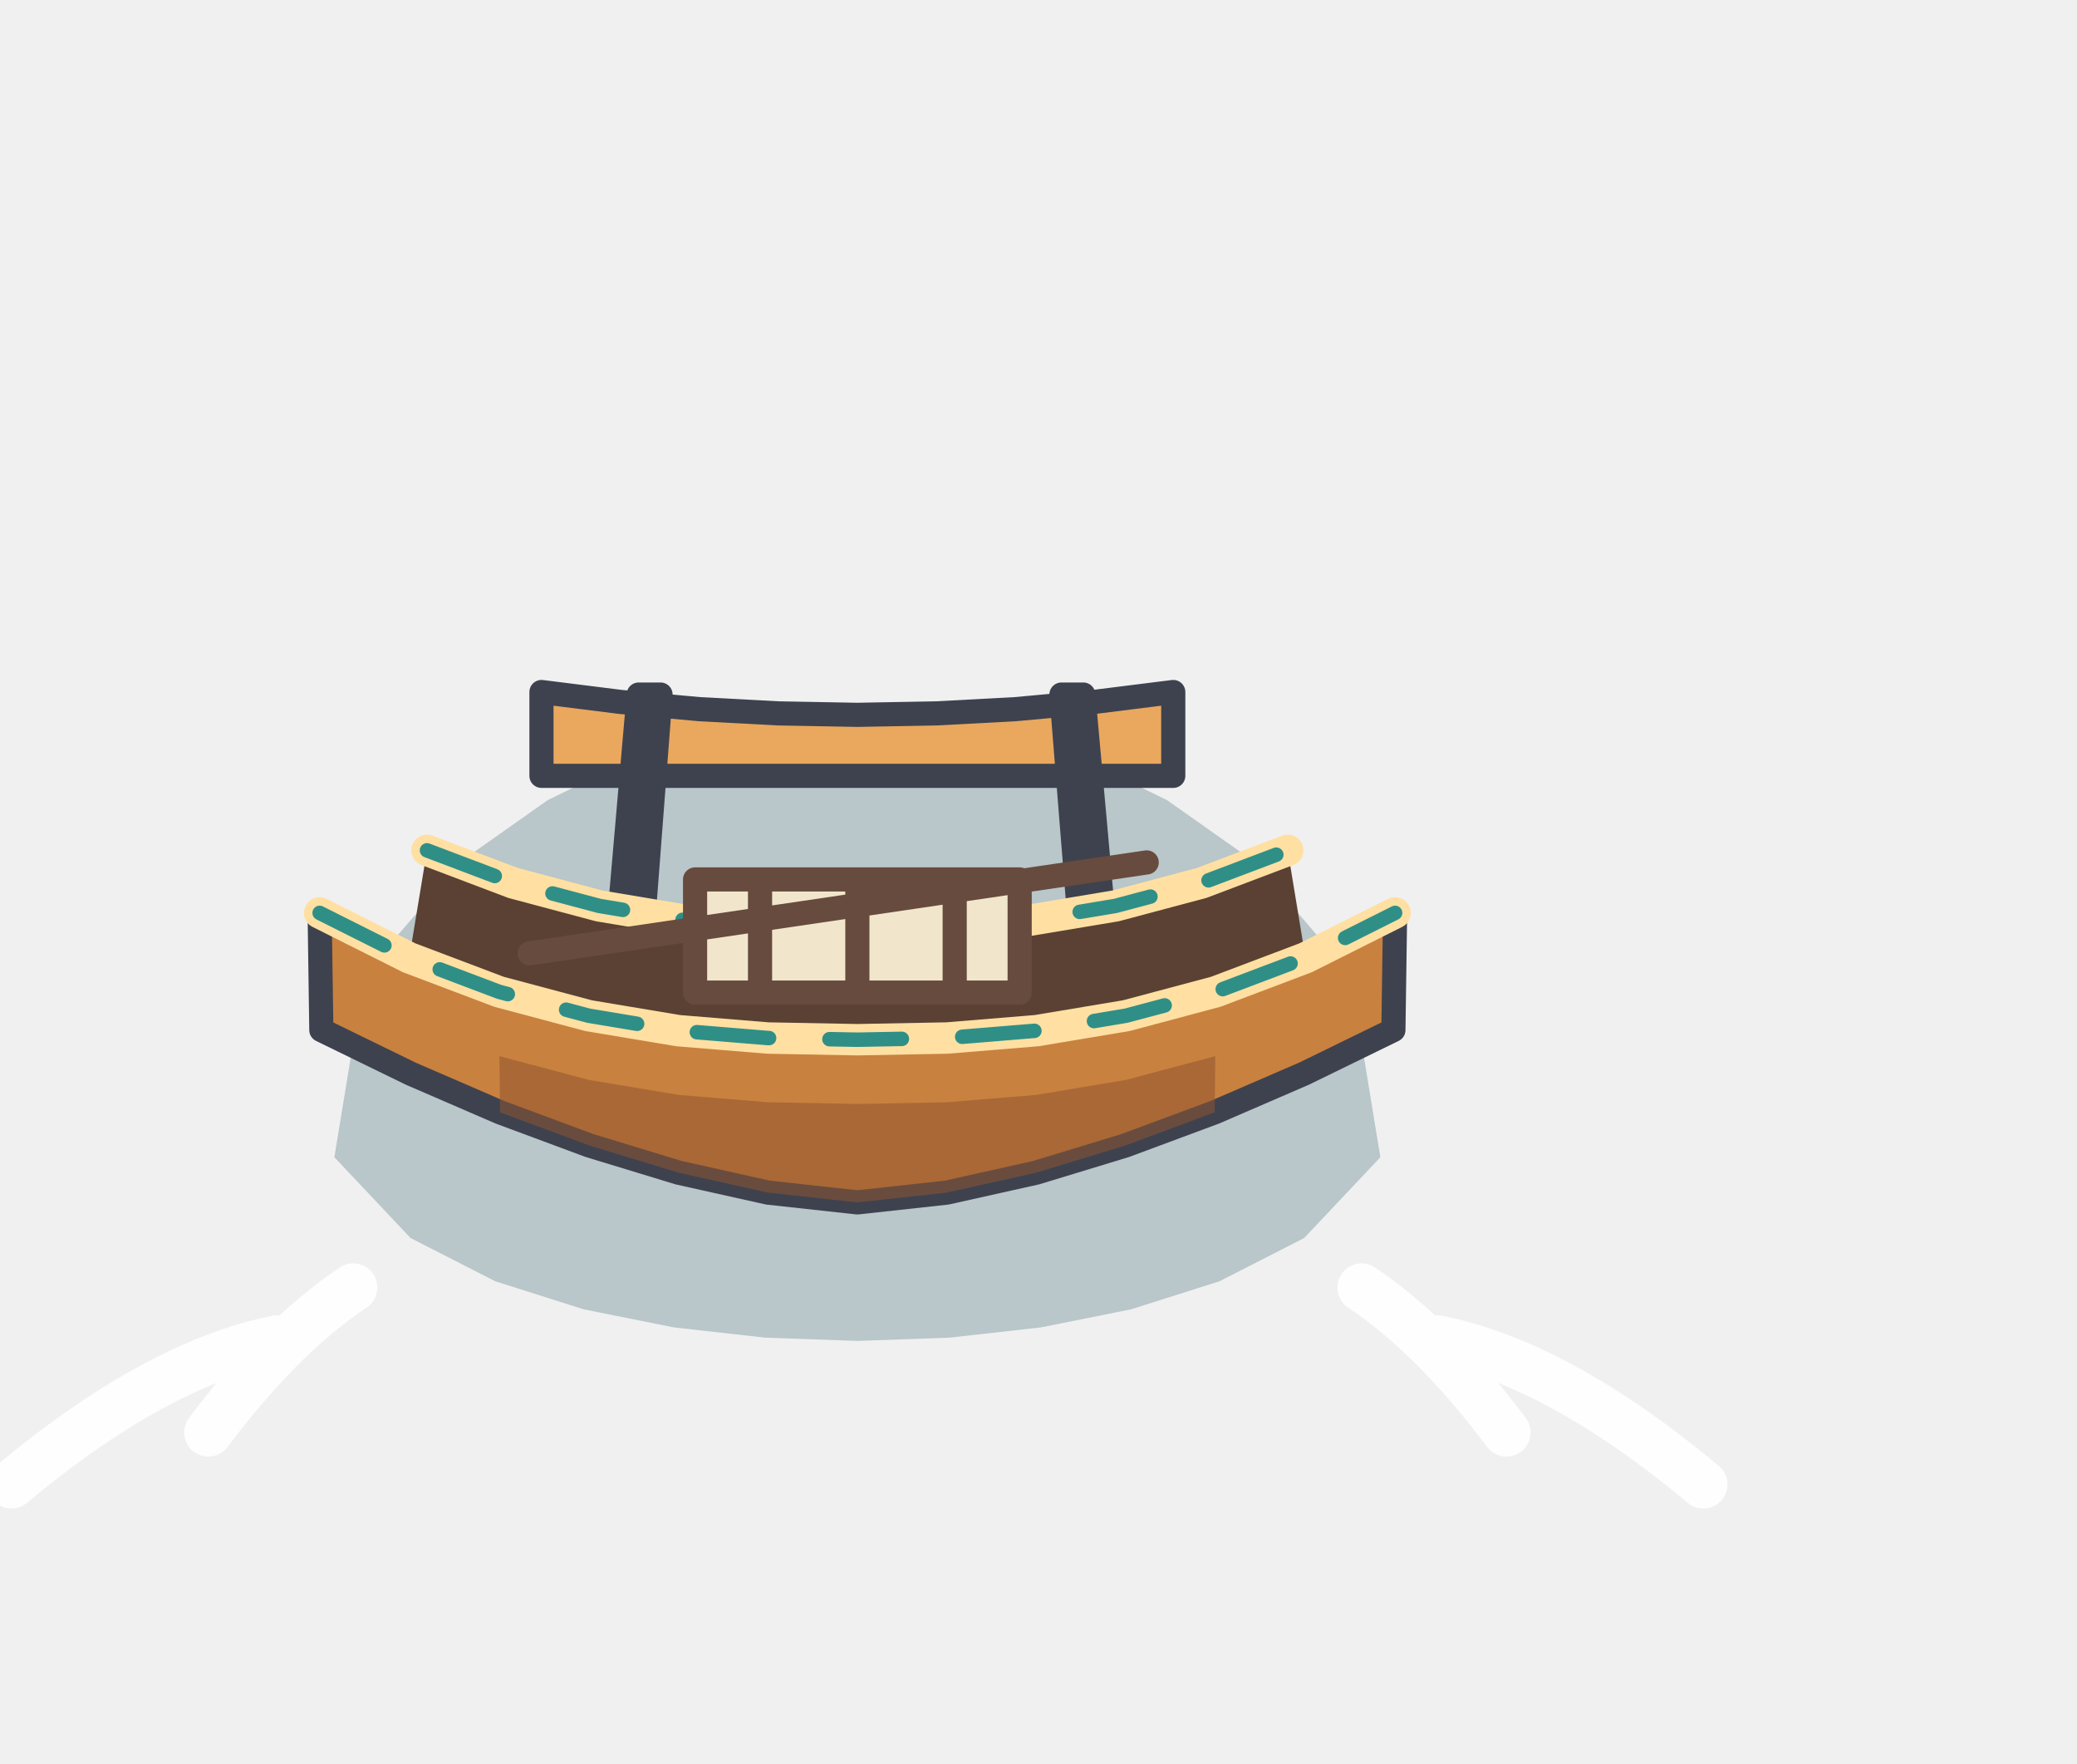
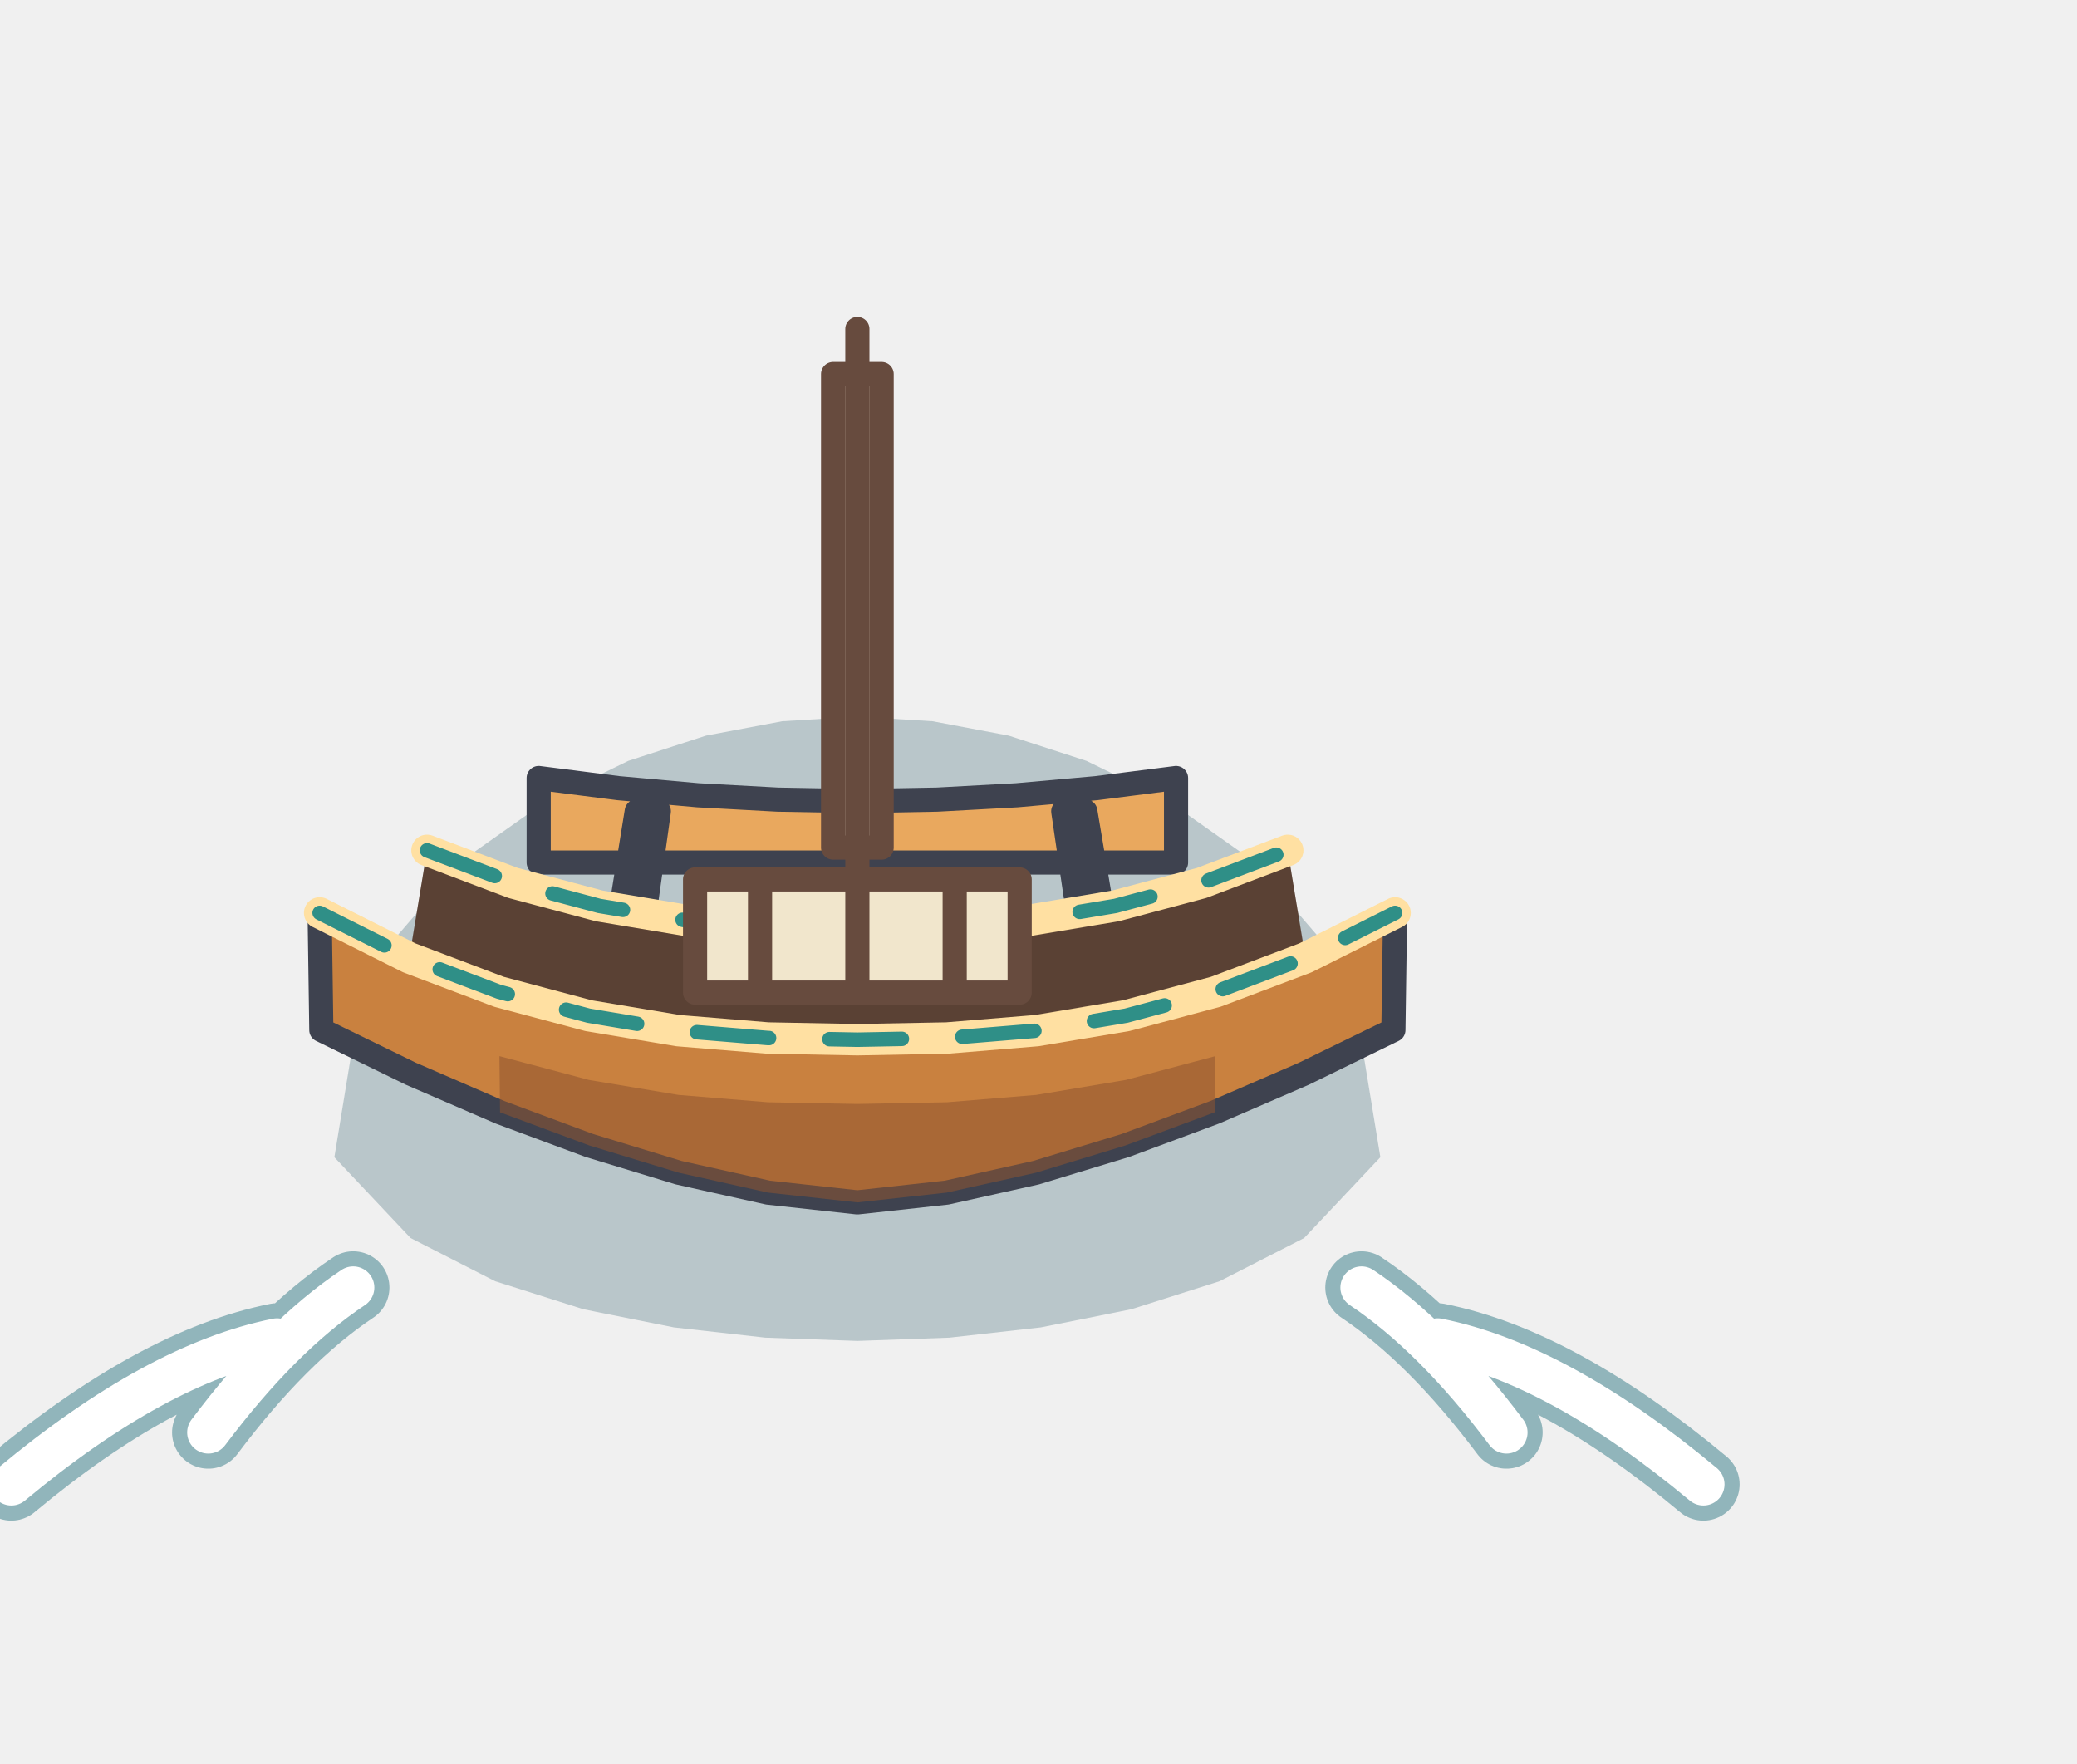
<svg xmlns="http://www.w3.org/2000/svg" width="172" height="146" viewBox="0 0 172 146">
  <g transform="translate(-124 -459)" stroke-linejoin="round" stroke-linecap="round">
    <path d="M151.69 554.82L158.00 561.51L165.01 565.09L172.32 567.41L179.80 568.91L187.37 569.76L195.00 570.03L202.63 569.76L210.20 568.91L217.68 567.41L224.99 565.09L232.00 561.51L238.31 554.82L235.82 539.63L227.74 530.26L220.64 525.25L213.97 522.00L207.53 519.91L201.23 518.72L195.00 518.34L188.77 518.72L182.47 519.91L176.03 522.00L169.36 525.25L162.26 530.26L154.18 539.63Z" fill="#1D4F5C" fill-opacity=".26" />
-     <path d="M146.94 569.91q-10 2 -22 12 M153.25 565.61q-6 4 -12 12 M243.06 569.91q10 2 22 12 M236.75 565.61q6 4 12 12" fill="none" stroke="#FFFFFF" stroke-opacity=".9" stroke-width="4" />
-     <path d="M175.26 535.26L176.89 516.51L178.70 516.51L177.24 535.61Z M213.42 535.50L211.90 516.51L213.71 516.51L215.39 535.13Z M168.84 516.30L175.38 517.12L181.92 517.72L188.46 518.07L195.00 518.19L201.54 518.07L208.08 517.72L214.62 517.12L221.16 516.30L221.16 523.24L214.62 523.24L208.08 523.24L201.54 523.24L195.00 523.24L188.46 523.24L181.92 523.24L175.38 523.24L168.84 523.24Z" fill="#E9A85E" stroke="#3E424F" stroke-width="2" />
+     <path d="M146.94 569.91q-10 2 -22 12 M153.25 565.61q-6 4 -12 12 M243.06 569.91q10 2 22 12 M236.75 565.61q6 4 12 12" fill="none" stroke="#1E6E7A" stroke-opacity=".45" stroke-width="6" />
+     <path d="M146.94 569.91q-10 2 -22 12 M153.25 565.61q-6 4 -12 12 M243.06 569.91q10 2 22 12 M236.75 565.61q6 4 12 12" fill="none" stroke="#FFFFFF" stroke-width="3.5" />
+     <path d="M175.26 535.26L176.73 526.18L178.56 526.18L177.24 535.61Z M213.42 535.50L212.05 526.18L213.88 526.18L215.39 535.13Z M168.61 523.42L175.21 524.26L181.80 524.85L188.40 525.21L195.00 525.33L201.60 525.21L208.20 524.85L214.79 524.26L221.39 523.42L221.39 530.42L214.79 530.42L208.20 530.42L201.60 530.42L195.00 530.42L188.40 530.42L181.80 530.42L175.21 530.42L168.61 530.42Z" fill="#E9A85E" stroke="#3E424F" stroke-width="2" />
    <path d="M150.47 534.59L157.89 538.31L165.32 541.12L172.74 543.10L180.16 544.34L187.58 544.95L195.00 545.09L202.42 544.95L209.84 544.34L217.26 543.10L224.68 541.12L232.11 538.31L239.53 534.59L239.39 544.29L231.99 547.90L224.59 551.10L217.19 553.85L209.80 556.10L202.40 557.75L195.00 558.56L187.60 557.75L180.20 556.10L172.81 553.85L165.41 551.10L158.01 547.90L150.61 544.29Z" fill="#C9813F" stroke="#3E424F" stroke-width="2" />
    <path d="M165.36 546.45L172.77 548.42L180.18 549.66L187.59 550.27L195.00 550.41L202.41 550.27L209.82 549.66L217.23 548.42L224.64 546.45L224.59 551.10L217.19 553.85L209.80 556.10L202.40 557.75L195.00 558.56L187.60 557.75L180.20 556.10L172.81 553.85L165.41 551.10Z" fill="#8E5530" fill-opacity=".55" />
    <path d="M157.89 538.31L165.32 541.12L172.74 543.10L180.16 544.34L187.58 544.95L195.00 545.09L202.42 544.95L209.84 544.34L217.26 543.10L224.68 541.12L232.11 538.31L230.64 529.41L223.51 532.11L216.38 534.01L209.25 535.20L202.13 535.78L195.00 535.92L187.87 535.78L180.75 535.20L173.62 534.01L166.49 532.11L159.36 529.41Z" fill="#5A4134" />
    <path d="M150.47 534.59L157.89 538.31L165.32 541.12L172.74 543.10L180.16 544.34L187.58 544.95L195.00 545.09L202.42 544.95L209.84 544.34L217.26 543.10L224.68 541.12L232.11 538.31L239.53 534.59 M159.36 529.41L166.49 532.11L173.62 534.01L180.75 535.20L187.87 535.78L195.00 535.92L202.13 535.78L209.25 535.20L216.38 534.01L223.51 532.11L230.64 529.41" fill="none" stroke="#FFE0A2" stroke-width="2.6" />
    <path d="M150.47 534.59L157.89 538.31L165.32 541.12L172.74 543.10L180.16 544.34L187.58 544.95L195.00 545.09L202.42 544.95L209.84 544.34L217.26 543.10L224.68 541.12L232.11 538.31L239.53 534.59 M159.36 529.41L166.49 532.11L173.62 534.01L180.75 535.20L187.87 535.78L195.00 535.92L202.13 535.78L209.25 535.20L216.38 534.01L223.51 532.11L230.64 529.41" fill="none" stroke="#2F8F87" stroke-width="1.2" stroke-dasharray="6 5" />
-     <path d="M181.56 531.82L185.59 531.82L190.97 531.82L195.00 531.82L199.03 531.82L204.41 531.82L208.44 531.82L208.44 541.19L204.41 541.19L199.03 541.19L195.00 541.19L190.97 541.19L185.59 541.19L181.56 541.19Z M186.94 531.82L186.94 541.19M195.00 531.82L195.00 541.19M203.06 531.82L203.06 541.19 M167.86 537.94L218.96 530.41" fill="#F1E6CC" stroke="#674B3E" stroke-width="2" />
+     <path d="M181.56 531.82L185.59 531.82L190.97 531.82L195.00 531.82L199.03 531.82L204.41 531.82L208.44 531.82L208.44 541.19L204.41 541.19L199.03 541.19L195.00 541.19L190.97 541.19L185.59 541.19L181.56 541.19Z M186.94 531.82L186.94 541.19M195.00 531.82L195.00 541.19M203.06 531.82L203.06 541.19 M195.00 538.51L195.00 486.24 M192.99 529.18L197.01 529.18L197.01 489.97L192.99 489.97Z" fill="#F1E6CC" stroke="#674B3E" stroke-width="2" />
  </g>
</svg>
